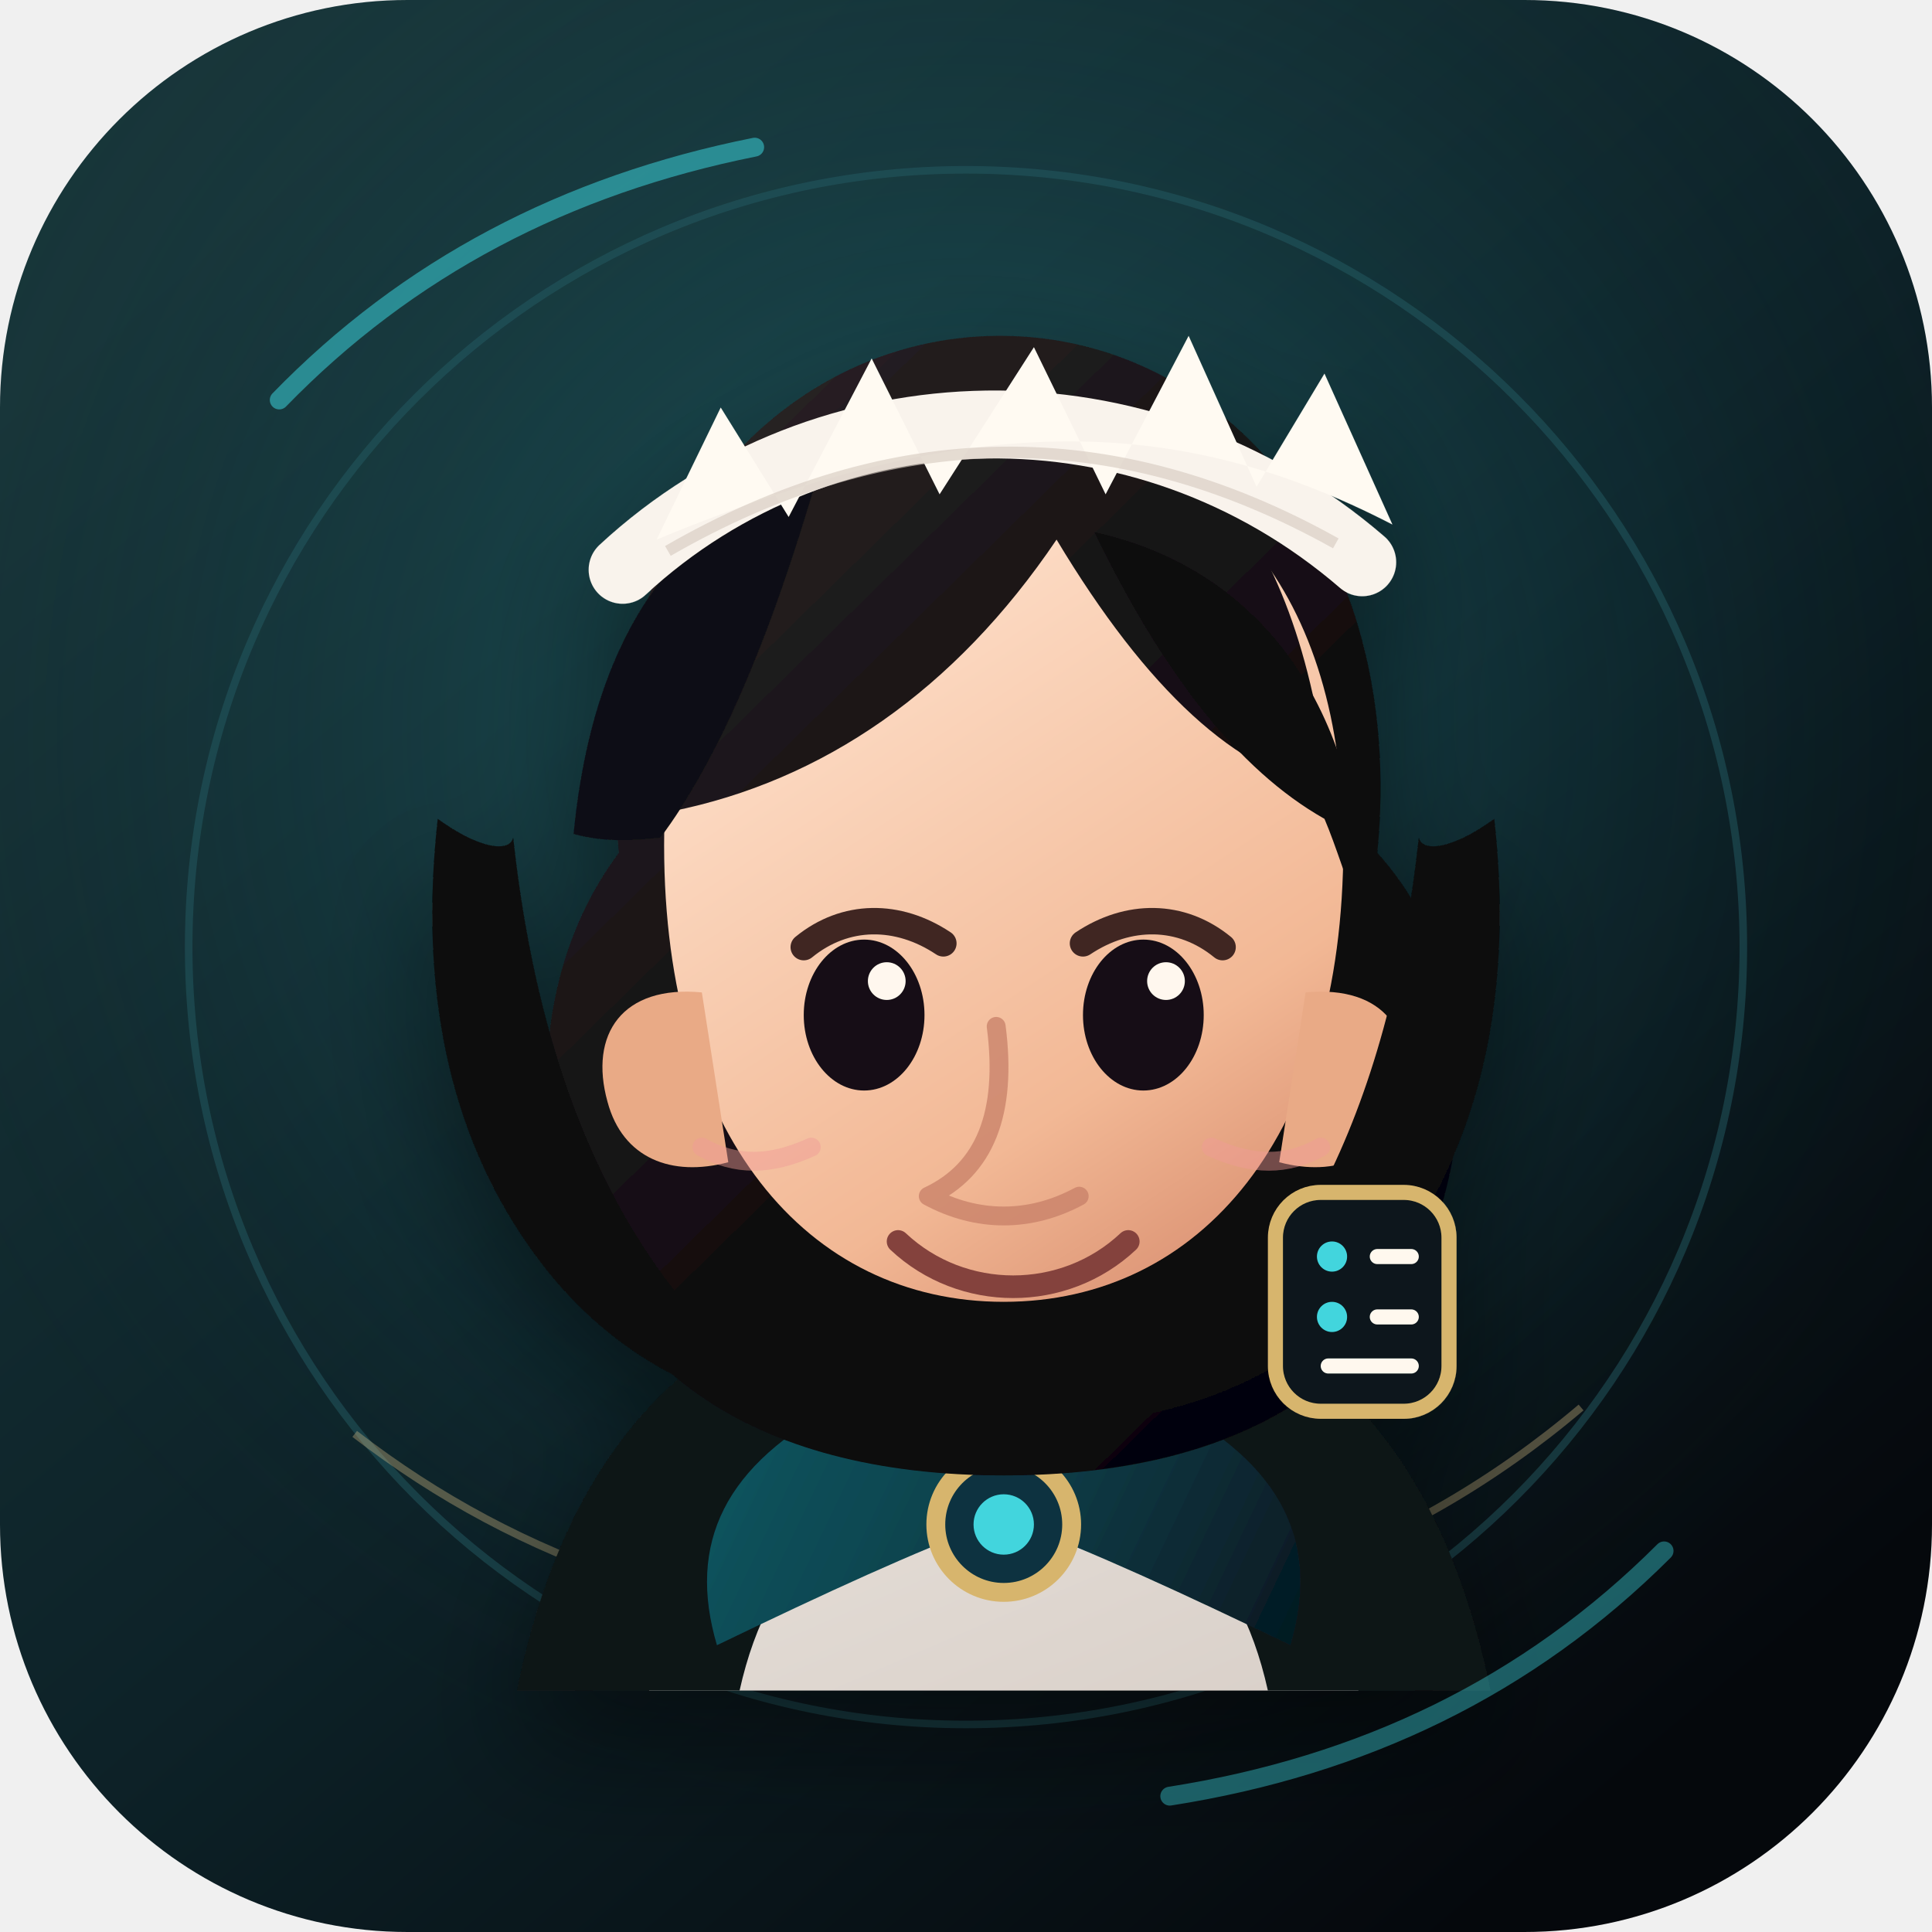
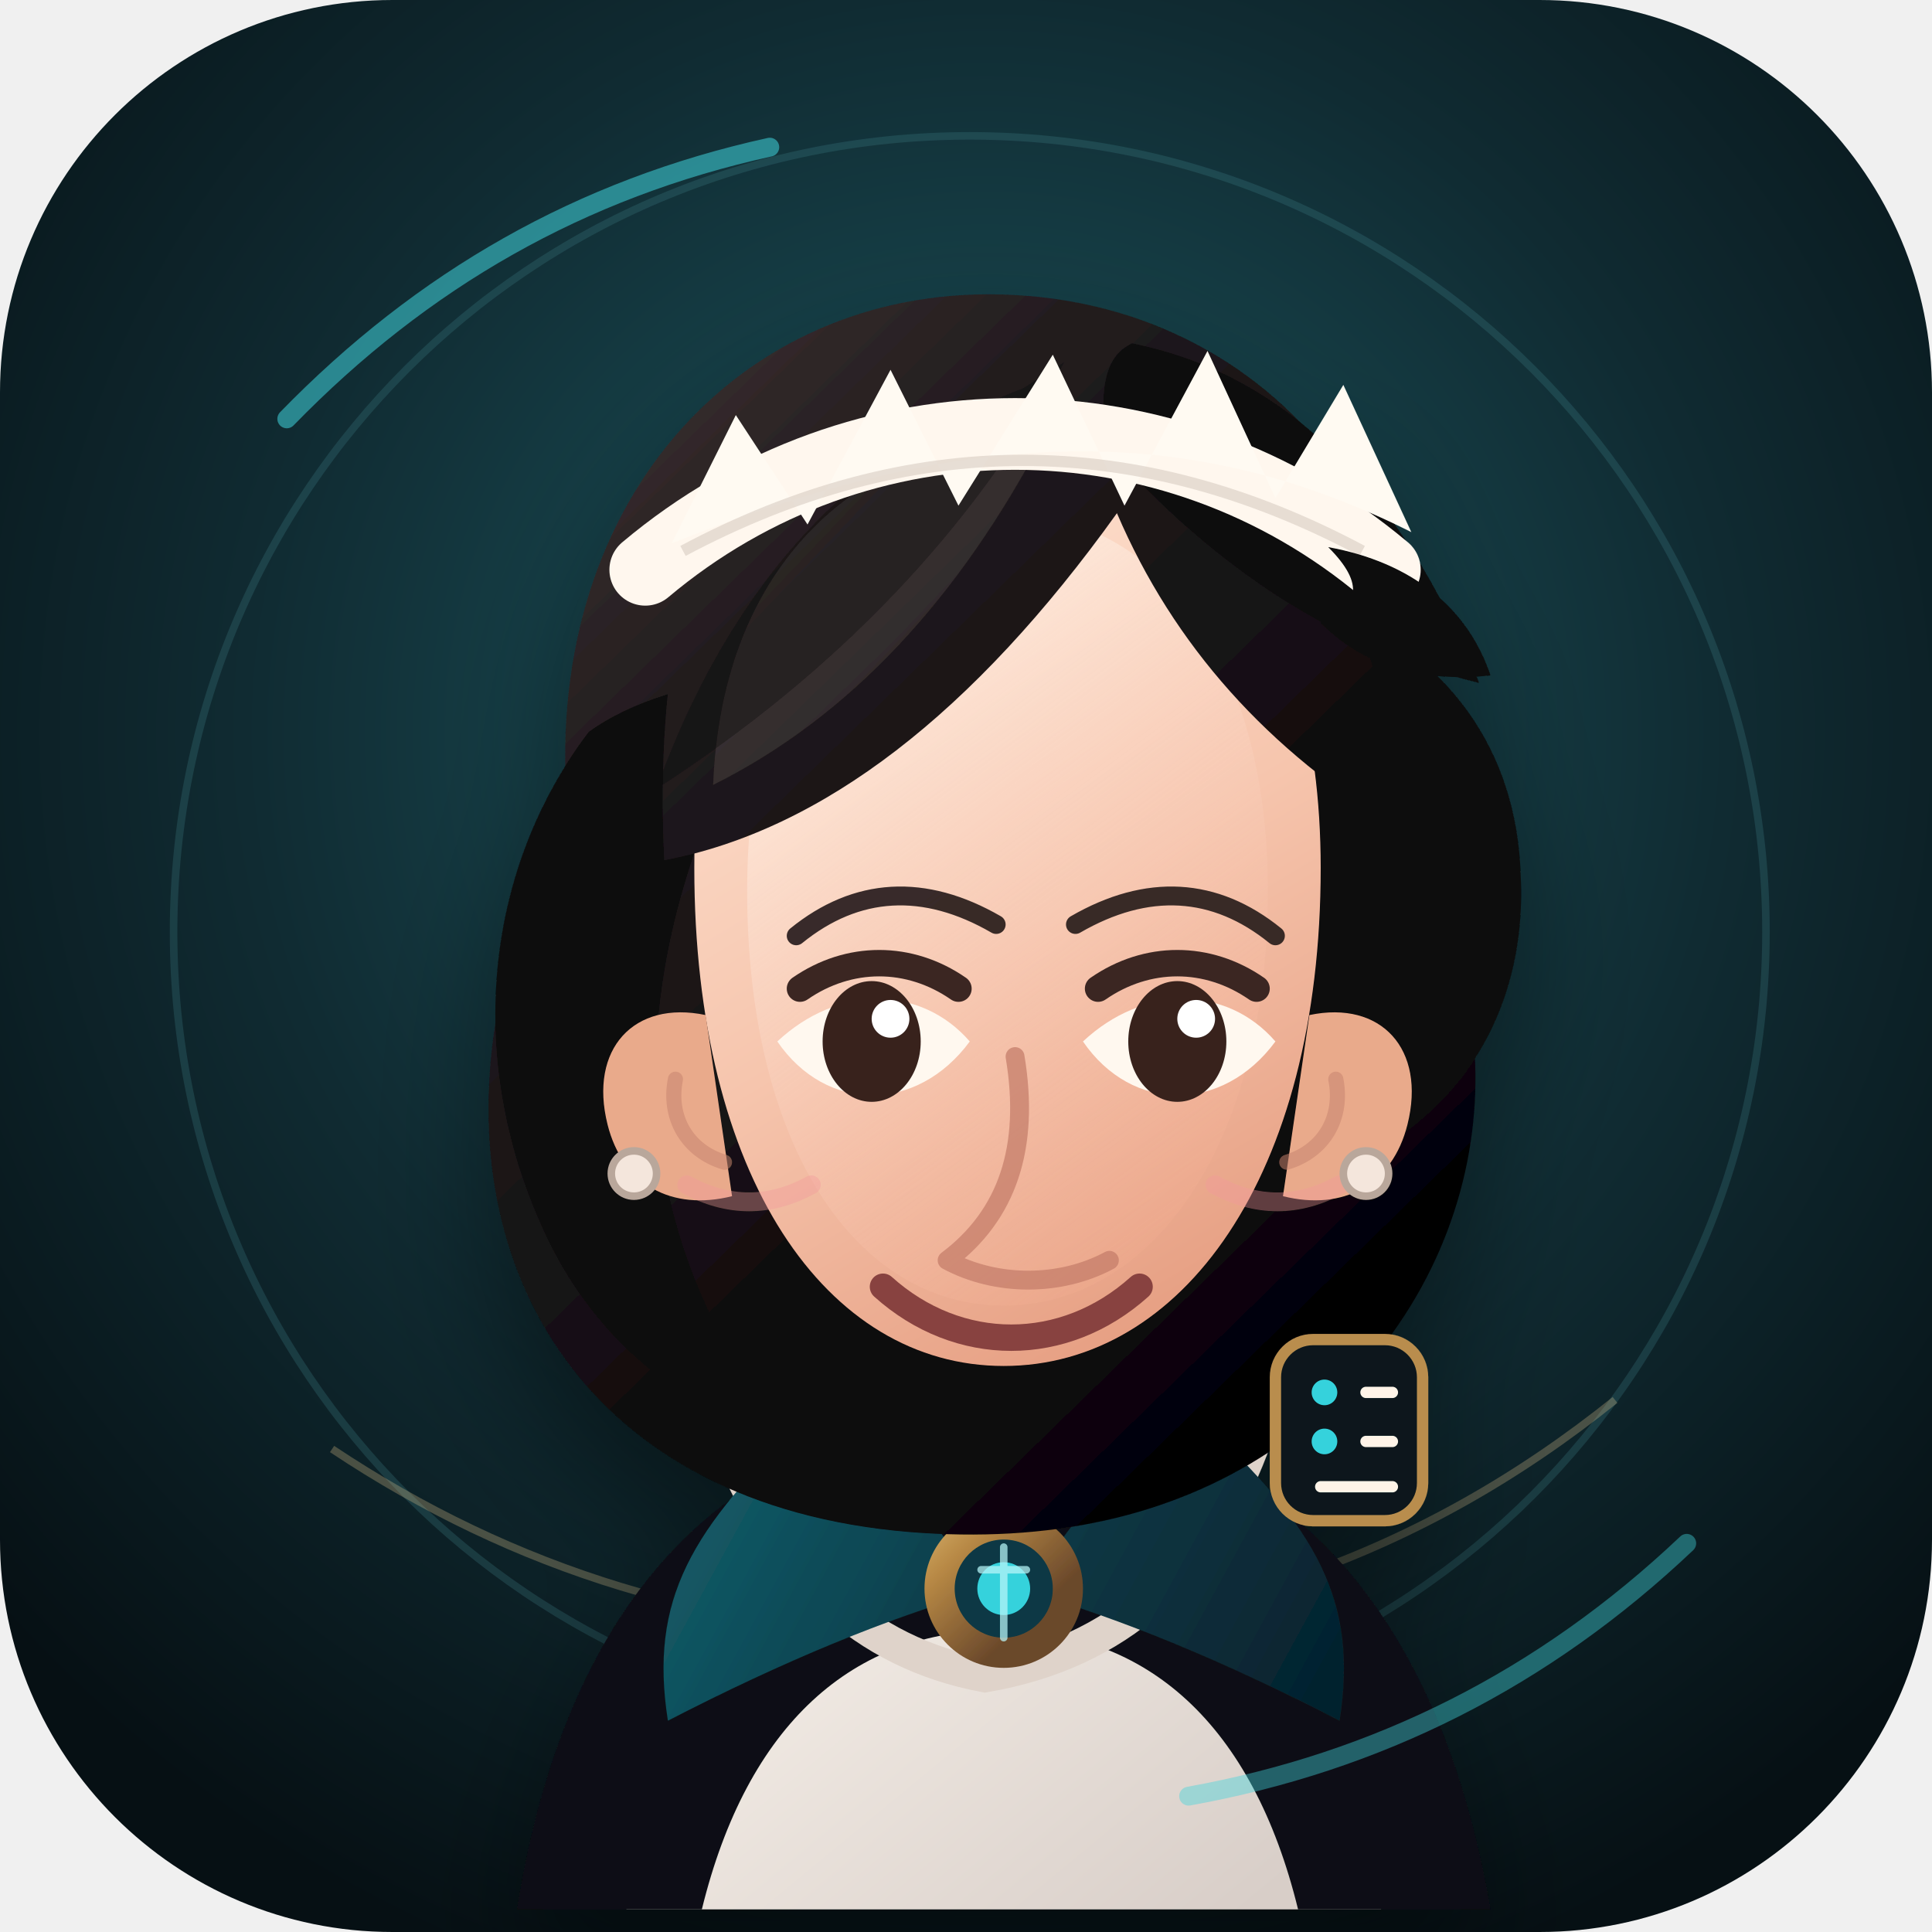
<svg xmlns="http://www.w3.org/2000/svg" viewBox="0 0 512 512" role="img" aria-labelledby="title desc">
  <defs>
-     <linearGradient id="bg" x1="74" y1="42" x2="436" y2="470" gradientUnits="userSpaceOnUse">
-       <stop offset="0" stop-color="#18363a" />
-       <stop offset=".52" stop-color="#0d2228" />
-       <stop offset="1" stop-color="#05080c" />
+     <radialGradient id="backgroundGlow" cx="51%" cy="38%" r="68%">
+       <stop offset="0" stop-color="#1d5962" />
+       <stop offset=".56" stop-color="#102b32" />
+       <stop offset="1" stop-color="#061014" />
+     </radialGradient>
+     <linearGradient id="skin" x1="186" y1="132" x2="322" y2="360" gradientUnits="userSpaceOnUse">
+       <stop offset="0" stop-color="#ffe7d7" />
+       <stop offset=".53" stop-color="#f6c5ad" />
+       <stop offset="1" stop-color="#e49a7d" />
    </linearGradient>
-     <radialGradient id="halo" cx="50%" cy="38%" r="58%">
-       <stop offset="0" stop-color="#3bc6cf" stop-opacity=".30" />
-       <stop offset=".65" stop-color="#1b5a63" stop-opacity=".13" />
-       <stop offset="1" stop-color="#0b171c" stop-opacity="0" />
-     </radialGradient>
-     <linearGradient id="skin" x1="190" y1="154" x2="318" y2="348" gradientUnits="userSpaceOnUse">
-       <stop offset="0" stop-color="#ffe4d0" />
-       <stop offset=".72" stop-color="#f2b895" />
-       <stop offset="1" stop-color="#d98f70" />
+     <linearGradient id="skinSoft" x1="197" y1="184" x2="310" y2="336" gradientUnits="userSpaceOnUse">
+       <stop offset="0" stop-color="#fff0e4" stop-opacity=".88" />
+       <stop offset="1" stop-color="#f2aa8d" stop-opacity=".28" />
    </linearGradient>
-     <linearGradient id="hair" x1="152" y1="118" x2="360" y2="330" gradientUnits="userSpaceOnUse">
-       <stop offset="0" stop-color="#2b2425" />
-       <stop offset=".48" stop-color="#151214" />
-       <stop offset="1" stop-color="#060607" />
+     <linearGradient id="hair" x1="150" y1="96" x2="374" y2="326" gradientUnits="userSpaceOnUse">
+       <stop offset="0" stop-color="#3c3232" />
+       <stop offset=".28" stop-color="#211b1d" />
+       <stop offset=".75" stop-color="#0d0b0d" />
+       <stop offset="1" stop-color="#050406" />
    </linearGradient>
-     <linearGradient id="teal" x1="170" y1="346" x2="342" y2="428" gradientUnits="userSpaceOnUse">
-       <stop offset="0" stop-color="#155f68" />
-       <stop offset=".62" stop-color="#0b3c47" />
-       <stop offset="1" stop-color="#061b24" />
+     <linearGradient id="hairShine" x1="166" y1="101" x2="330" y2="257" gradientUnits="userSpaceOnUse">
+       <stop offset="0" stop-color="#fff8f2" stop-opacity=".25" />
+       <stop offset=".25" stop-color="#ffe9dc" stop-opacity=".12" />
+       <stop offset="1" stop-color="#ffffff" stop-opacity="0" />
    </linearGradient>
-     <linearGradient id="whiteCloth" x1="184" y1="102" x2="338" y2="458" gradientUnits="userSpaceOnUse">
-       <stop offset="0" stop-color="#fffdf7" />
-       <stop offset="1" stop-color="#d9d0c9" />
+     <linearGradient id="tealRibbon" x1="166" y1="354" x2="346" y2="452" gradientUnits="userSpaceOnUse">
+       <stop offset="0" stop-color="#176874" />
+       <stop offset=".58" stop-color="#0a3a47" />
+       <stop offset="1" stop-color="#06232f" />
    </linearGradient>
-     <filter id="shadow" x="-20%" y="-20%" width="140%" height="145%">
-       <feDropShadow dx="0" dy="15" stdDeviation="15" flood-color="#020507" flood-opacity=".45" />
+     <linearGradient id="apron" x1="192" y1="352" x2="324" y2="512" gradientUnits="userSpaceOnUse">
+       <stop offset="0" stop-color="#fffaf3" />
+       <stop offset="1" stop-color="#d8cec8" />
+     </linearGradient>
+     <linearGradient id="gold" x1="240" y1="384" x2="278" y2="424" gradientUnits="userSpaceOnUse">
+       <stop offset="0" stop-color="#f9df9a" />
+       <stop offset=".54" stop-color="#b88945" />
+       <stop offset="1" stop-color="#6b492b" />
+     </linearGradient>
+     <filter id="portraitShadow" x="-20%" y="-20%" width="140%" height="145%">
+       <feDropShadow dx="0" dy="18" stdDeviation="16" flood-color="#020507" flood-opacity=".44" />
    </filter>
  </defs>
-   <rect width="512" height="512" rx="108" fill="url(#bg)" />
-   <rect width="512" height="512" rx="108" fill="url(#halo)" />
-   <circle cx="256" cy="251" r="206" fill="none" stroke="#235c64" stroke-width="2" opacity=".50" />
-   <path d="M94 380c44 34 97 52 159 52 64 0 120-20 166-59" fill="none" stroke="#e3c48b" stroke-width="2" opacity=".34" />
-   <g filter="url(#shadow)">
-     <path d="M137 448c15-74 58-111 129-111s114 37 129 111H137Z" fill="#111317" />
-     <path d="M172 448c10-54 42-82 94-82s84 28 94 82H172Z" fill="url(#whiteCloth)" />
-     <path d="M157 448c12-61 48-95 109-95s97 34 109 95h-39c-8-36-30-56-70-56s-62 20-70 56h-39Z" fill="#0a1418" />
-     <path d="M202 360l64 53 64-53" fill="none" stroke="#d6c6ba" stroke-width="7" stroke-linecap="round" stroke-linejoin="round" />
-     <path d="M223 372c22 4 35 15 39 32-19 7-43 18-72 32-8-27 2-48 33-64Z" fill="url(#teal)" />
-     <path d="M309 372c-22 4-35 15-39 32 19 7 43 18 72 32 8-27-2-48-33-64Z" fill="url(#teal)" />
-     <circle cx="266" cy="404" r="18" fill="#0a3340" stroke="#d7b56d" stroke-width="5" />
-     <circle cx="266" cy="404" r="8" fill="#42d5dd" />
-     <path d="M164 226c-8-82 42-137 101-137s108 55 100 137c18 20 26 49 20 81-10 55-52 84-119 84s-109-29-119-84c-6-32 2-61 17-81Z" fill="url(#hair)" />
-     <path d="M176 224c0-66 33-108 90-108s90 42 90 108c0 77-38 121-90 121s-90-44-90-121Z" fill="url(#skin)" />
-     <path d="M178 215c40-8 75-32 102-72 24 40 48 62 72 66-8-71-40-108-94-108-49 0-80 39-80 114Z" fill="url(#hair)" />
-     <path d="M175 222c15-20 29-52 42-97-38 12-60 44-65 96 7 2 15 2 23 1Z" fill="#111113" />
-     <path d="M351 217c-23-13-43-39-61-76 45 10 72 48 72 106-5-13-8-23-11-30Z" fill="#0c0b0d" />
-     <path d="M186 263c-21-2-30 11-25 29 4 15 17 20 32 16" fill="#e9aa86" />
-     <path d="M346 263c21-2 30 11 25 29-4 15-17 20-32 16" fill="#e9aa86" />
-     <g id="maid-headband">
-       <path d="M165 151c54-50 138-52 196-2" fill="none" stroke="#f9f3ec" stroke-width="18" stroke-linecap="round" />
-       <path d="M174 143l17-35 18 29 22-42 18 36 25-39 19 39 22-42 18 40 18-30 18 40c-58-30-113-30-195 4Z" fill="#fffaf2" />
-       <path d="M177 146c59-34 118-35 177-2" fill="none" stroke="#d5c9bf" stroke-width="3" opacity=".62" />
+   <rect width="512" height="512" rx="104" fill="url(#backgroundGlow)" />
+   <circle cx="257" cy="247" r="211" fill="none" stroke="#3e7d86" stroke-width="2" opacity=".28" />
+   <path d="M88 384c48 32 102 49 163 49 67 0 126-21 177-62" fill="none" stroke="#e8ca8f" stroke-width="2" opacity=".28" />
+   <g filter="url(#portraitShadow)">
+     <path d="M137 506c13-82 56-130 128-130s116 48 130 130H137Z" fill="#0b0e12" />
+     <path d="M166 506c11-65 44-102 99-102s90 37 101 102H166Z" fill="url(#apron)" />
+     <path d="M144 506c15-82 59-124 121-124s107 42 122 124h-43c-12-49-40-74-79-74s-67 25-79 74h-42Z" fill="#0b1116" />
+     <path d="M192 380c14 37 37 58 69 64 35-6 59-27 72-64" fill="none" stroke="#dfd3ca" stroke-width="9" stroke-linecap="round" />
+     <path d="M214 376c20 11 35 26 45 46-24 7-51 18-82 34-5-32 6-51 37-80Z" fill="url(#tealRibbon)" />
+     <path d="M318 376c-20 11-35 26-45 46 24 7 51 18 82 34 5-32-6-51-37-80Z" fill="url(#tealRibbon)" />
+     <circle cx="266" cy="421" r="21" fill="url(#gold)" />
+     <circle cx="266" cy="421" r="13" fill="#073845" />
+     <circle cx="266" cy="421" r="7" fill="#35d2dc" />
+     <path d="M260 416h12M266 410v24" stroke="#baf7f9" stroke-width="2" stroke-linecap="round" opacity=".72" />
+     <path d="M151 221c-10-84 42-143 111-143 76 0 129 66 114 153 28 46 18 115-40 154-26 17-58 24-95 21-85-7-122-69-109-139 3-18 9-34 19-46Z" fill="url(#hair)" />
+     <path d="M355 162c28 12 47 36 48 70 2 40-21 72-60 81 20-41 16-82-12-124 10-17 18-27 24-27Z" fill="#0a090b" />
+     <path d="M156 194c-28 37-33 88-11 134 13 27 35 45 64 54-46-59-47-127-3-204-23 3-39 8-50 16Z" fill="#0b090b" />
+     <path d="M184 230c0-74 35-120 82-120 48 0 84 47 84 120 0 82-37 132-84 132s-82-50-82-132Z" fill="url(#skin)" />
+     <path d="M198 236c0-61 28-100 68-100 41 0 70 39 70 100 0 68-31 110-70 110s-68-42-68-110Z" fill="url(#skinSoft)" />
+     <path d="M176 228c42-8 82-39 120-92 15 35 40 63 75 84-4-73-43-122-99-130-59-9-101 34-96 138Z" fill="url(#hair)" />
+     <path d="M189 208c36-18 65-49 88-93-54 2-86 39-88 93Z" fill="url(#hairShine)" />
+     <path d="M271 103c-46 17-78 53-97 106 48-31 84-69 108-113l-11 7Z" fill="#070607" opacity=".35" />
+     <path d="M293 118c29 33 62 54 99 63-21-52-52-82-92-90-6 3-9 9-7 27Z" fill="#0c0a0c" />
+     <path d="M187 269c-19-4-31 9-26 29 4 16 17 23 33 19" fill="#e9aa8b" />
+     <path d="M347 269c19-4 31 9 26 29-4 16-17 23-33 19" fill="#e9aa8b" />
+     <path d="M179 286c-2 10 3 19 13 22" fill="none" stroke="#c7836d" stroke-width="4" stroke-linecap="round" opacity=".55" />
+     <path d="M354 286c2 10-3 19-13 22" fill="none" stroke="#c7836d" stroke-width="4" stroke-linecap="round" opacity=".55" />
+     <g id="headband">
+       <path d="M171 151c57-48 139-48 196 0" fill="none" stroke="#fff7ee" stroke-width="19" stroke-linecap="round" />
+       <path d="M178 144l17-34 19 29 22-41 18 36 25-40 19 40 22-41 18 39 18-30 18 39c-58-29-116-29-196 3Z" fill="#fffaf2" />
+       <path d="M181 146c60-32 120-32 180 0" fill="none" stroke="#d7cbc1" stroke-width="3" opacity=".60" />
+       <path d="M352 145c22 4 37 16 43 34-19 2-34-3-45-14 10-4 12-10 2-20Z" fill="#070709" />
    </g>
-     <path d="M213 251c11-9 25-9 37-1" fill="none" stroke="#3f2723" stroke-width="7" stroke-linecap="round" />
-     <path d="M287 250c12-8 26-8 37 1" fill="none" stroke="#3f2723" stroke-width="7" stroke-linecap="round" />
-     <ellipse cx="229" cy="269" rx="16" ry="20" fill="#161014" />
-     <ellipse cx="303" cy="269" rx="16" ry="20" fill="#161014" />
-     <circle cx="235" cy="260" r="5" fill="#fff7ee" />
-     <circle cx="309" cy="260" r="5" fill="#fff7ee" />
-     <path d="M264 272c3 23-3 38-18 45 13 7 27 7 40 0" fill="none" stroke="#c77f67" stroke-width="5" stroke-linecap="round" stroke-linejoin="round" opacity=".75" />
-     <path d="M238 329c17 16 44 16 61 0" fill="none" stroke="#84423d" stroke-width="6" stroke-linecap="round" />
-     <path d="M215 304c-11 5-20 5-29 0" fill="none" stroke="#ef9a96" stroke-width="5" stroke-linecap="round" opacity=".46" />
-     <path d="M321 304c11 5 20 5 29 0" fill="none" stroke="#ef9a96" stroke-width="5" stroke-linecap="round" opacity=".46" />
-     <path d="M136 222c8 73 34 124 79 154-32-5-57-20-75-46-21-30-29-68-24-113 11 8 19 9 20 5Z" fill="#09090b" />
-     <path d="M376 222c-8 73-34 124-79 154 32-5 57-20 75-46 21-30 29-68 24-113-11 8-19 9-20 5Z" fill="#09090b" />
-     <g id="server-pin" transform="translate(338 316)">
-       <rect x="0" y="0" width="46" height="58" rx="12" fill="#08161a" stroke="#d7b56d" stroke-width="4" />
-       <circle cx="15" cy="17" r="4" fill="#42d5dd" />
-       <circle cx="15" cy="33" r="4" fill="#42d5dd" />
-       <path d="M27 17h9M27 33h9M14 46h22" stroke="#fff8ee" stroke-width="4" stroke-linecap="round" />
+     <path d="M212 262c13-9 29-9 42 0" fill="none" stroke="#3a2623" stroke-width="7" stroke-linecap="round" />
+     <path d="M291 262c13-9 29-9 42 0" fill="none" stroke="#3a2623" stroke-width="7" stroke-linecap="round" />
+     <path d="M206 276c16-15 38-15 51 0-14 19-38 19-51 0Z" fill="#fff8ef" />
+     <path d="M287 276c16-15 38-15 51 0-14 19-38 19-51 0Z" fill="#fff8ef" />
+     <ellipse cx="231" cy="276" rx="13" ry="16" fill="#38241f" />
+     <ellipse cx="312" cy="276" rx="13" ry="16" fill="#38241f" />
+     <circle cx="236" cy="270" r="5" fill="#fff" />
+     <circle cx="317" cy="270" r="5" fill="#fff" />
+     <path d="M211 248c16-13 34-14 53-3" fill="none" stroke="#241918" stroke-width="5" stroke-linecap="round" opacity=".9" />
+     <path d="M285 245c19-11 37-10 53 3" fill="none" stroke="#241918" stroke-width="5" stroke-linecap="round" opacity=".9" />
+     <path d="M269 280c4 24-2 42-18 54 13 7 30 7 43 0" fill="none" stroke="#c37b68" stroke-width="5" stroke-linecap="round" stroke-linejoin="round" opacity=".72" />
+     <path d="M234 341c20 18 48 18 68 0" fill="none" stroke="#88423f" stroke-width="7" stroke-linecap="round" />
+     <path d="M215 314c-11 6-22 6-33 0" fill="none" stroke="#f2999b" stroke-width="5" stroke-linecap="round" opacity=".38" />
+     <path d="M322 314c11 6 22 6 33 0" fill="none" stroke="#f2999b" stroke-width="5" stroke-linecap="round" opacity=".38" />
+     <circle cx="168" cy="311" r="6" fill="#f4e6dc" stroke="#b9a79b" stroke-width="2" />
+     <circle cx="362" cy="311" r="6" fill="#f4e6dc" stroke="#b9a79b" stroke-width="2" />
+     <g id="server-charm" transform="translate(338 355)">
+       <rect x="0" y="0" width="39" height="48" rx="10" fill="#07171c" stroke="#b98d4e" stroke-width="3" />
+       <circle cx="13" cy="14" r="3.4" fill="#35d2dc" />
+       <circle cx="13" cy="27" r="3.4" fill="#35d2dc" />
+       <path d="M24 14h7M24 27h7M12 39h19" stroke="#fff4e8" stroke-width="3" stroke-linecap="round" />
    </g>
  </g>
-   <path d="M74 106c34-35 76-57 126-67" fill="none" stroke="#3bd0d8" stroke-width="5" stroke-linecap="round" opacity=".55" />
-   <path d="M310 476c51-8 95-29 131-65" fill="none" stroke="#3bd0d8" stroke-width="5" stroke-linecap="round" opacity=".42" />
+   <path d="M76 111c36-37 78-61 128-72" fill="none" stroke="#40d3dc" stroke-width="5" stroke-linecap="round" opacity=".55" />
+   <path d="M315 476c50-9 94-31 132-67" fill="none" stroke="#40d3dc" stroke-width="5" stroke-linecap="round" opacity=".42" />
</svg>
